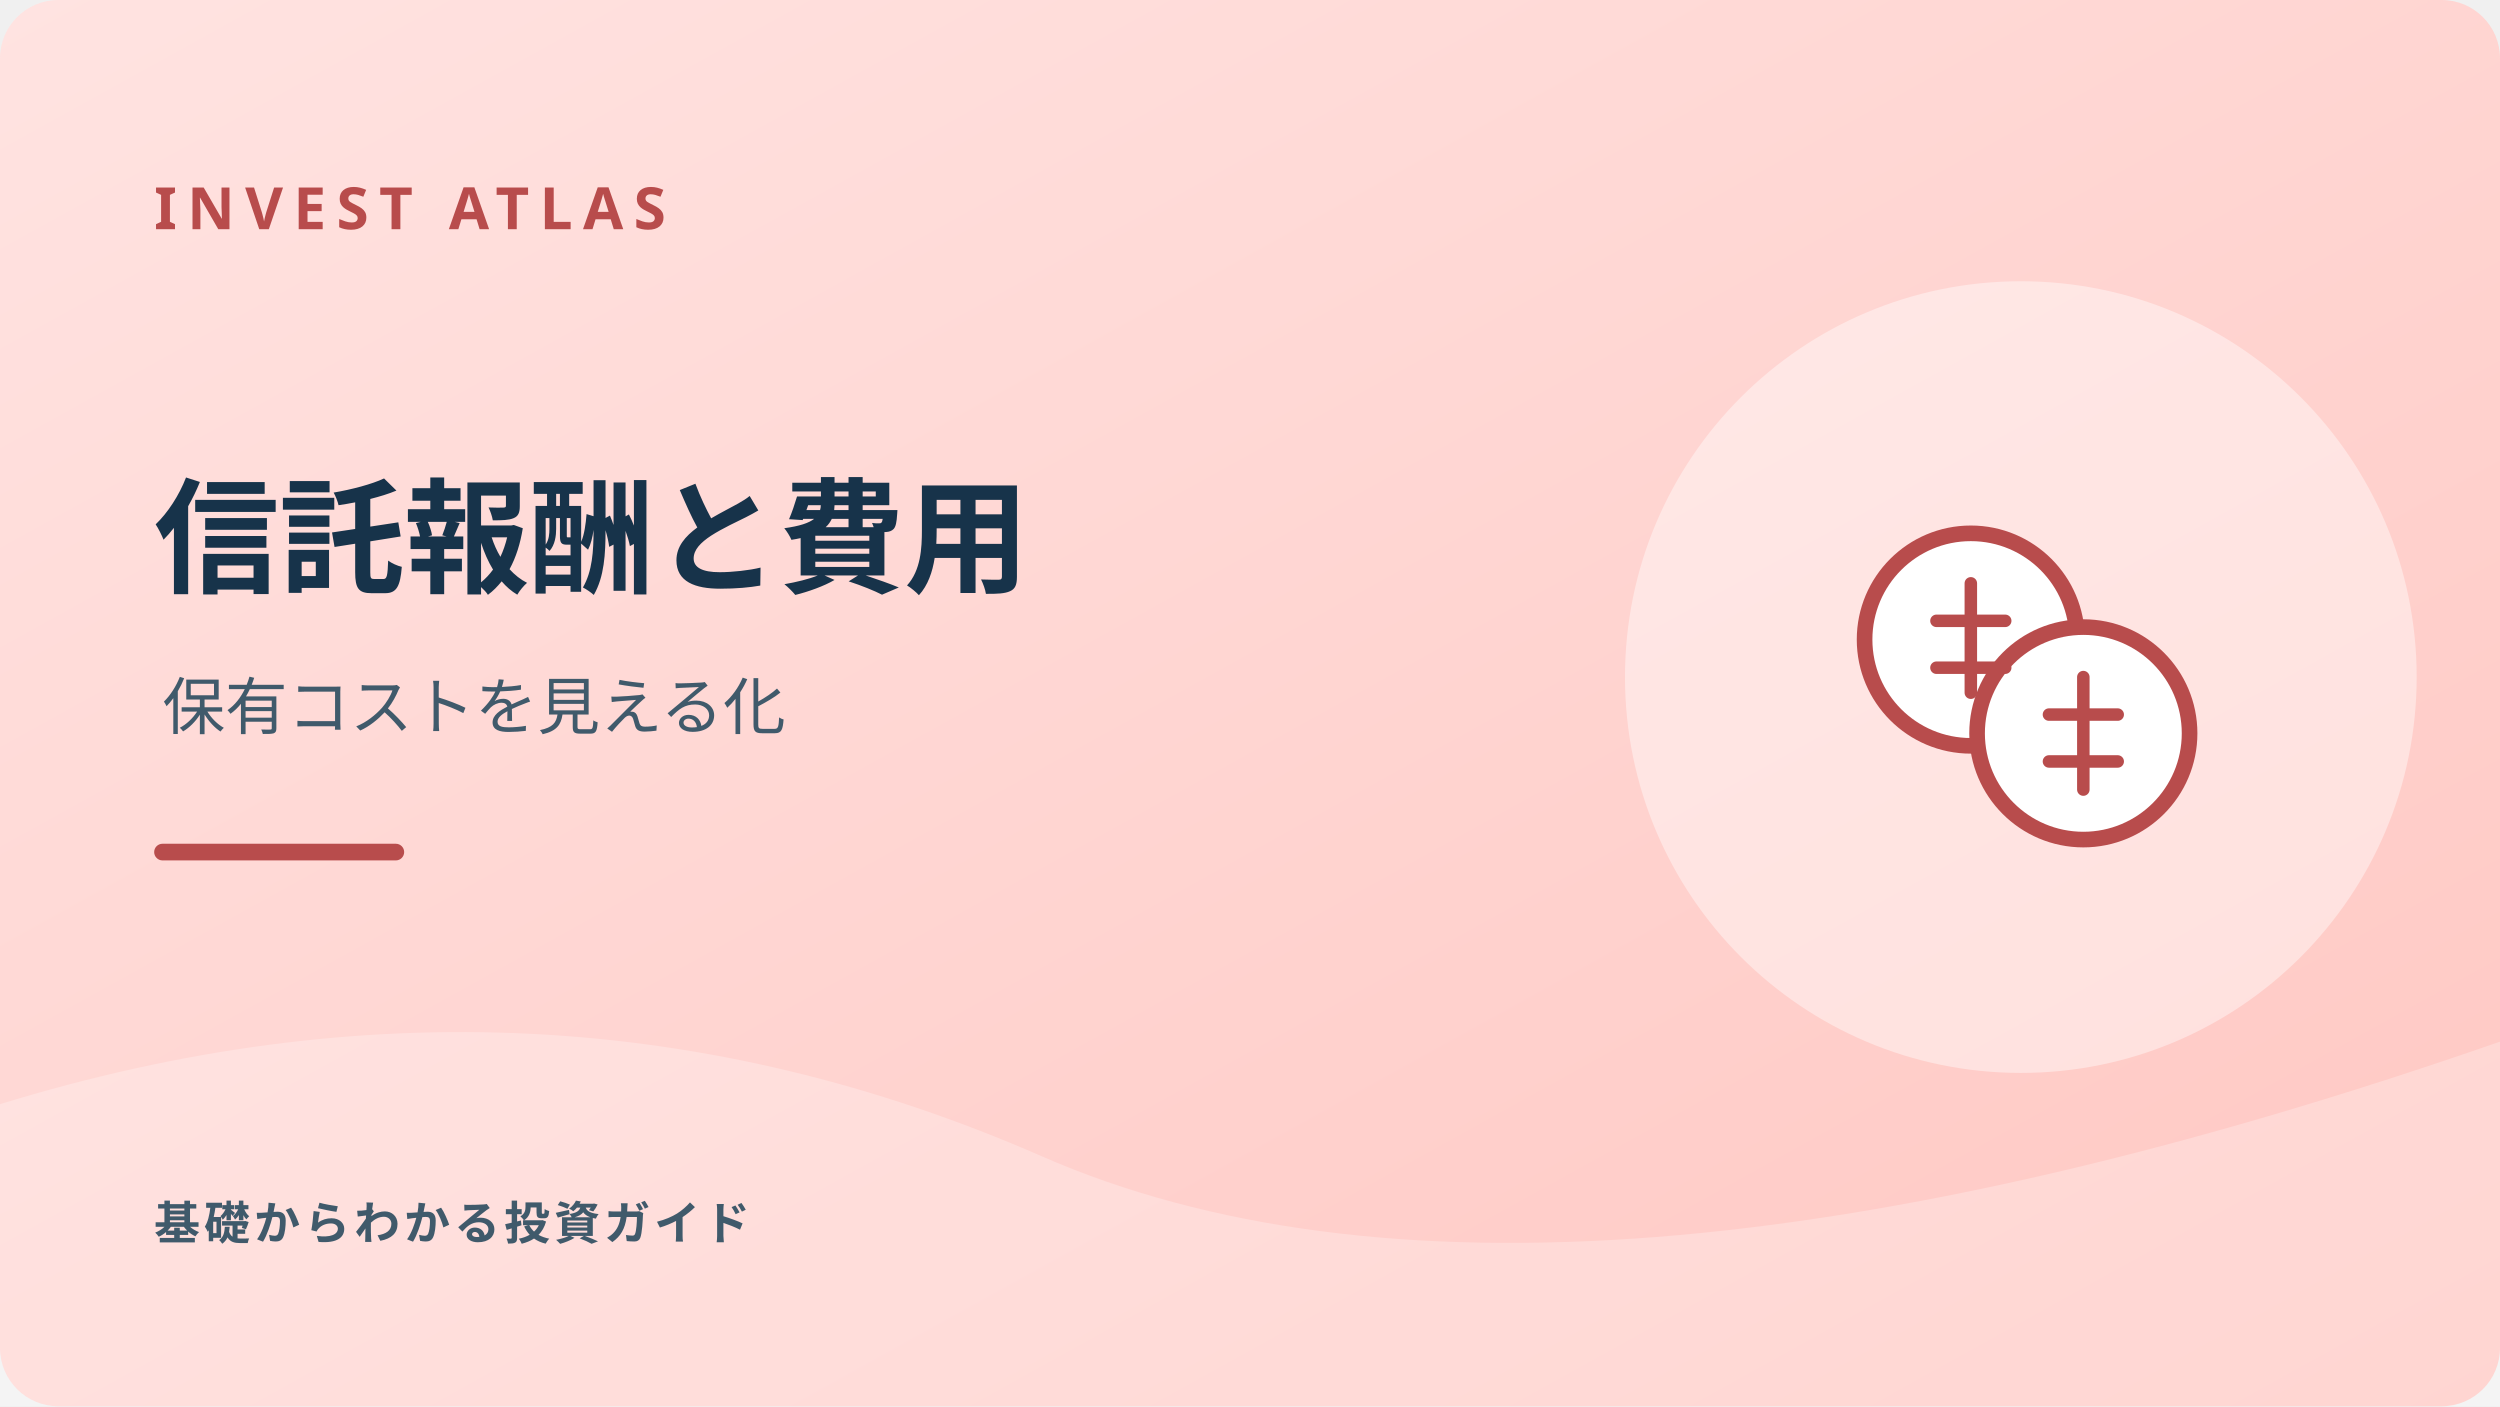
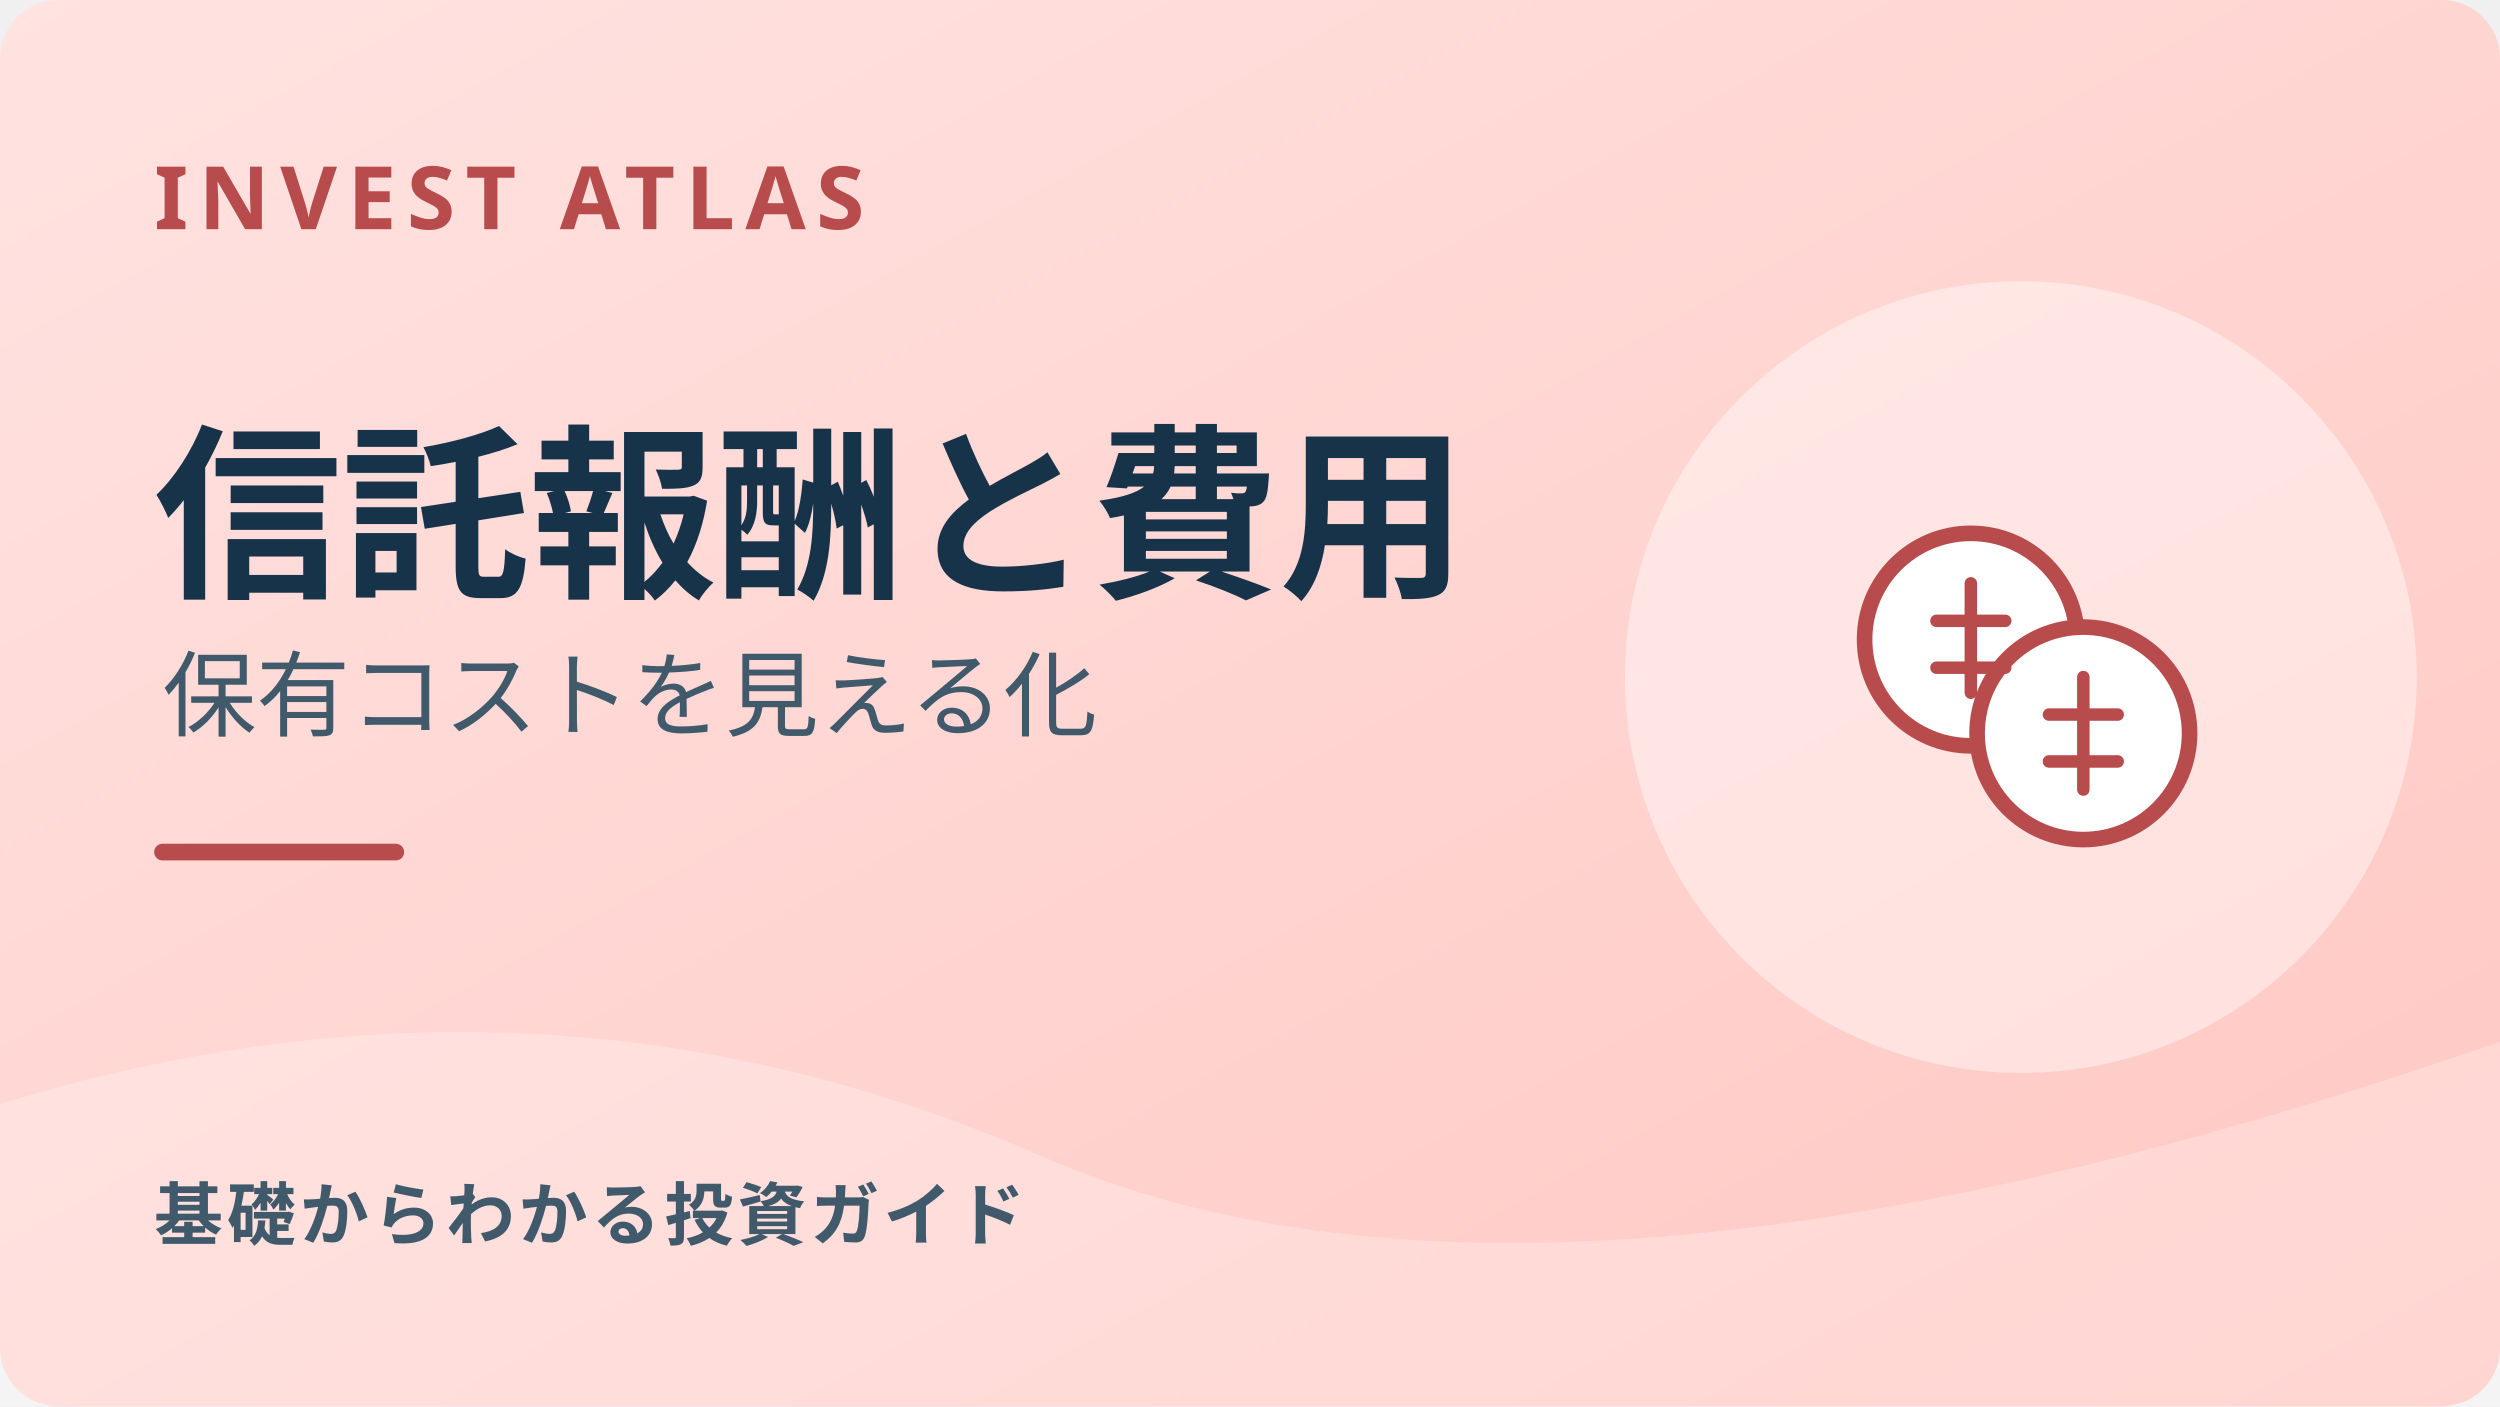
<svg xmlns="http://www.w3.org/2000/svg" width="1200" height="675" viewBox="0 0 1200 675">
  <defs>
    <linearGradient id="g" x1="0" y1="0" x2="1" y2="1">
      <stop stop-color="#ffe3e1" />
      <stop offset="1" stop-color="#ffc7c2" />
    </linearGradient>
  </defs>
  <rect width="1200" height="675" rx="28" fill="url(#g)" />
  <circle cx="970" cy="325" r="190" fill="#fff" opacity=".42" />
  <path d="M0 530 Q260 450 500 555 T1200 500 V675 H0Z" fill="#fff" opacity=".25" />
-   <text x="74" y="110" font-family="system-ui,sans-serif" font-size="28" font-weight="800" letter-spacing="5" fill="#b84c4c">INVEST ATLAS</text>
-   <text x="74" y="280" font-family="system-ui,sans-serif" font-size="60" font-weight="800" fill="#17334a">信託報酬と費用</text>
-   <text x="78" y="350" font-family="system-ui,sans-serif" font-size="30" fill="#405a6b">保有コストを見える化</text>
+   <text x="74" y="110" font-family="system-ui,sans-serif" font-size="42" font-weight="800" letter-spacing="5" fill="#b84c4c">INVEST ATLAS</text>
+   <text x="74" y="280" font-family="system-ui,sans-serif" font-size="90" font-weight="800" fill="#17334a">信託報酬と費用</text>
+   <text x="78" y="350" font-family="system-ui,sans-serif" font-size="45" fill="#405a6b">保有コストを見える化</text>
  <rect x="74" y="405" width="120" height="8" rx="4" fill="#b84c4c" />
  <g transform="translate(970 325) scale(1.5)">
    <circle cx="-16" cy="-12" r="34" fill="#fff" stroke="#b84c4c" stroke-width="5" />
    <circle cx="20" cy="18" r="34" fill="#fff" stroke="#b84c4c" stroke-width="5" />
    <path d="M-16 -30 V5 M-27 -18 H-5 M-27 -3 H-5 M20 0 V36 M9 12 H31 M9 27 H31" stroke="#b84c4c" stroke-width="4" stroke-linecap="round" />
  </g>
-   <text x="74" y="595" font-family="system-ui,sans-serif" font-size="22" font-weight="700" letter-spacing="2" fill="#405a6b">基礎からわかる投資ガイド</text>
+   <text x="74" y="595" font-family="system-ui,sans-serif" font-size="33" font-weight="700" letter-spacing="2" fill="#405a6b">基礎からわかる投資ガイド</text>
</svg>
